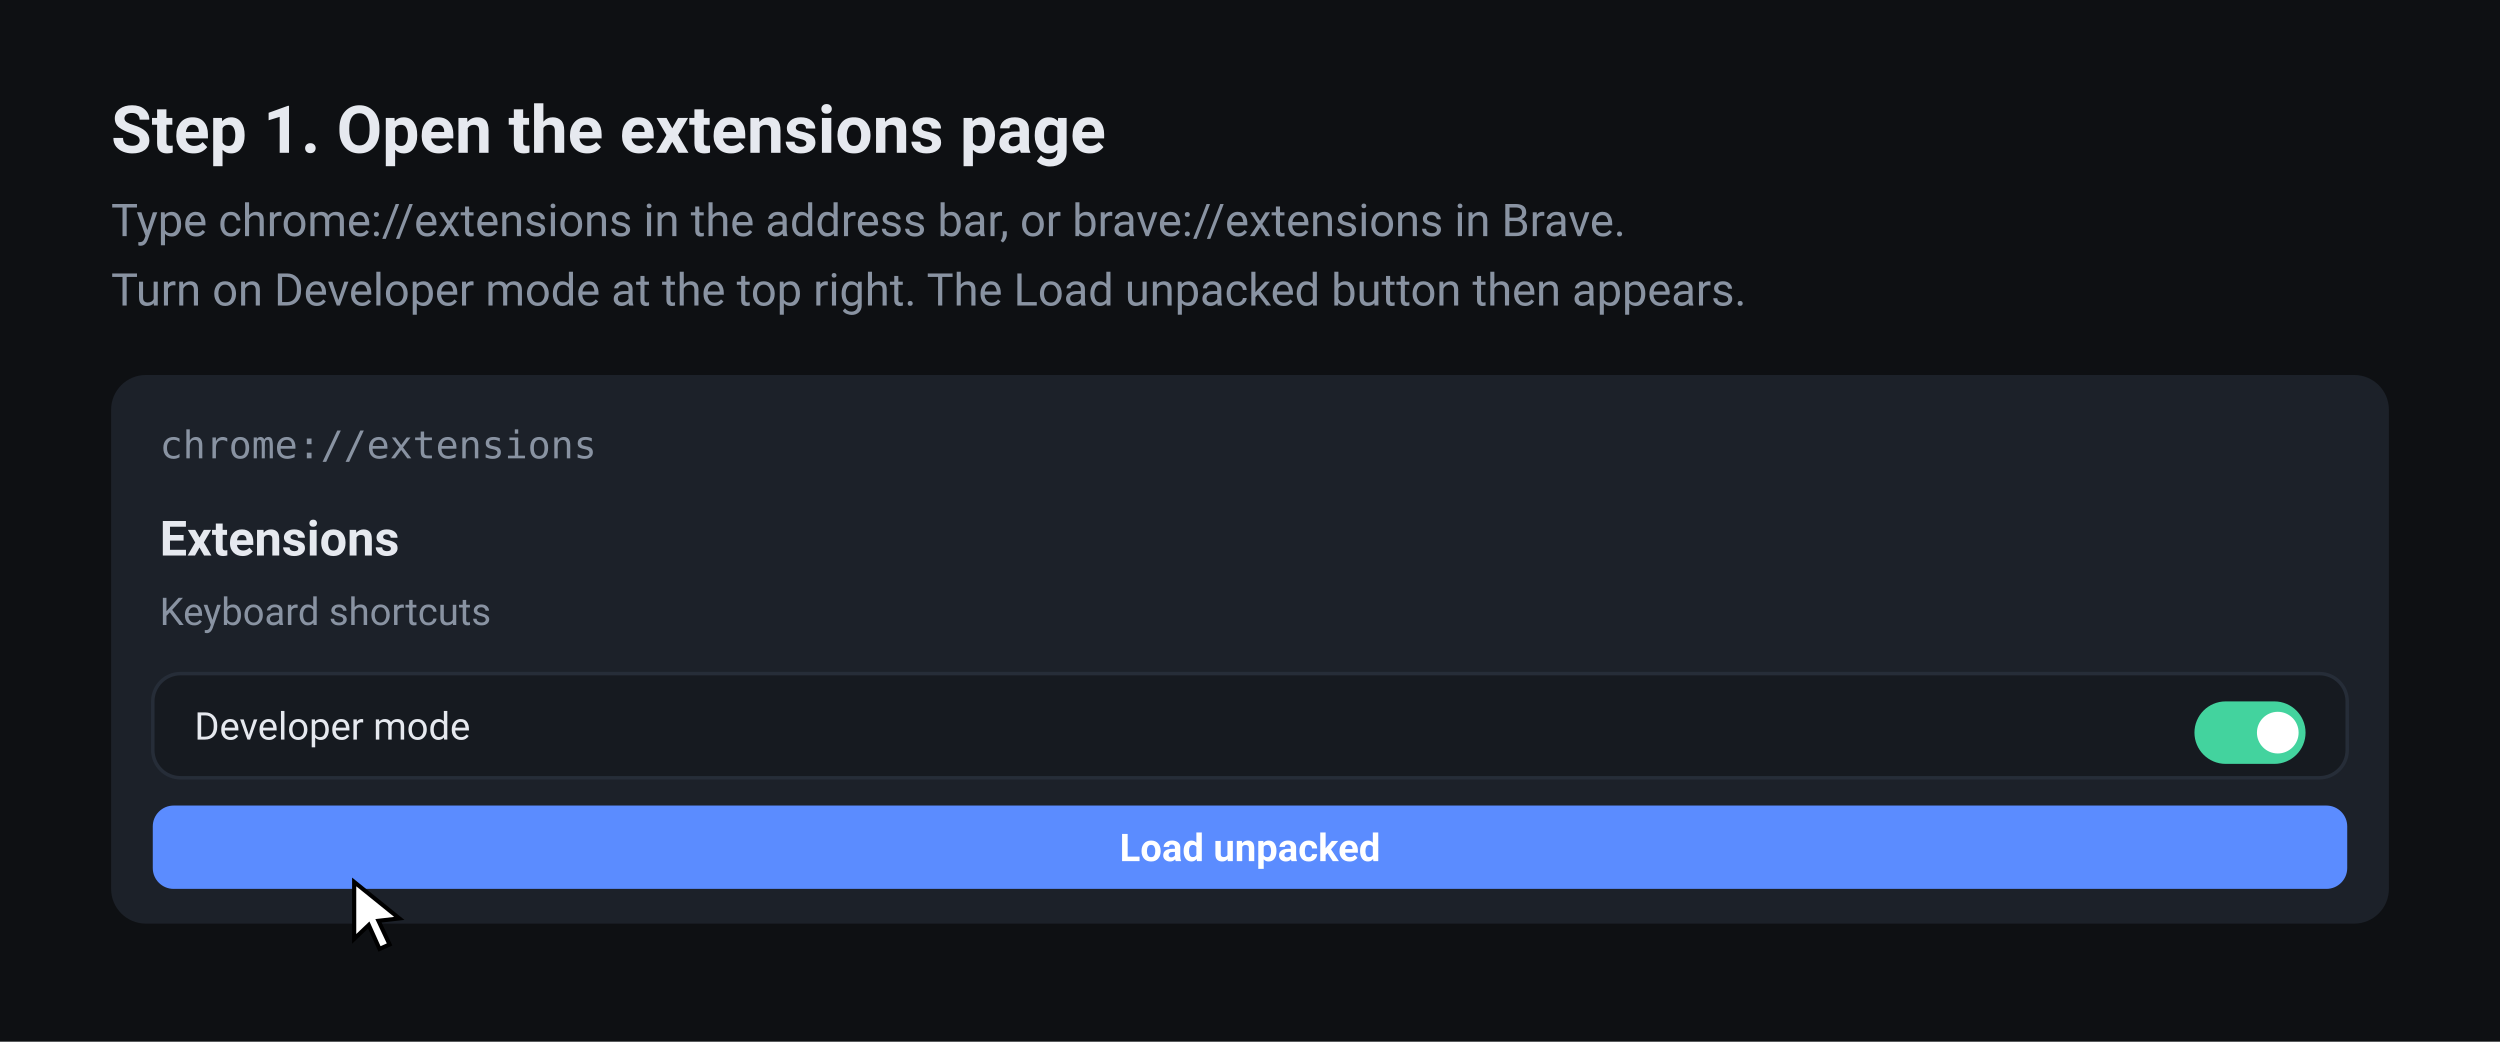
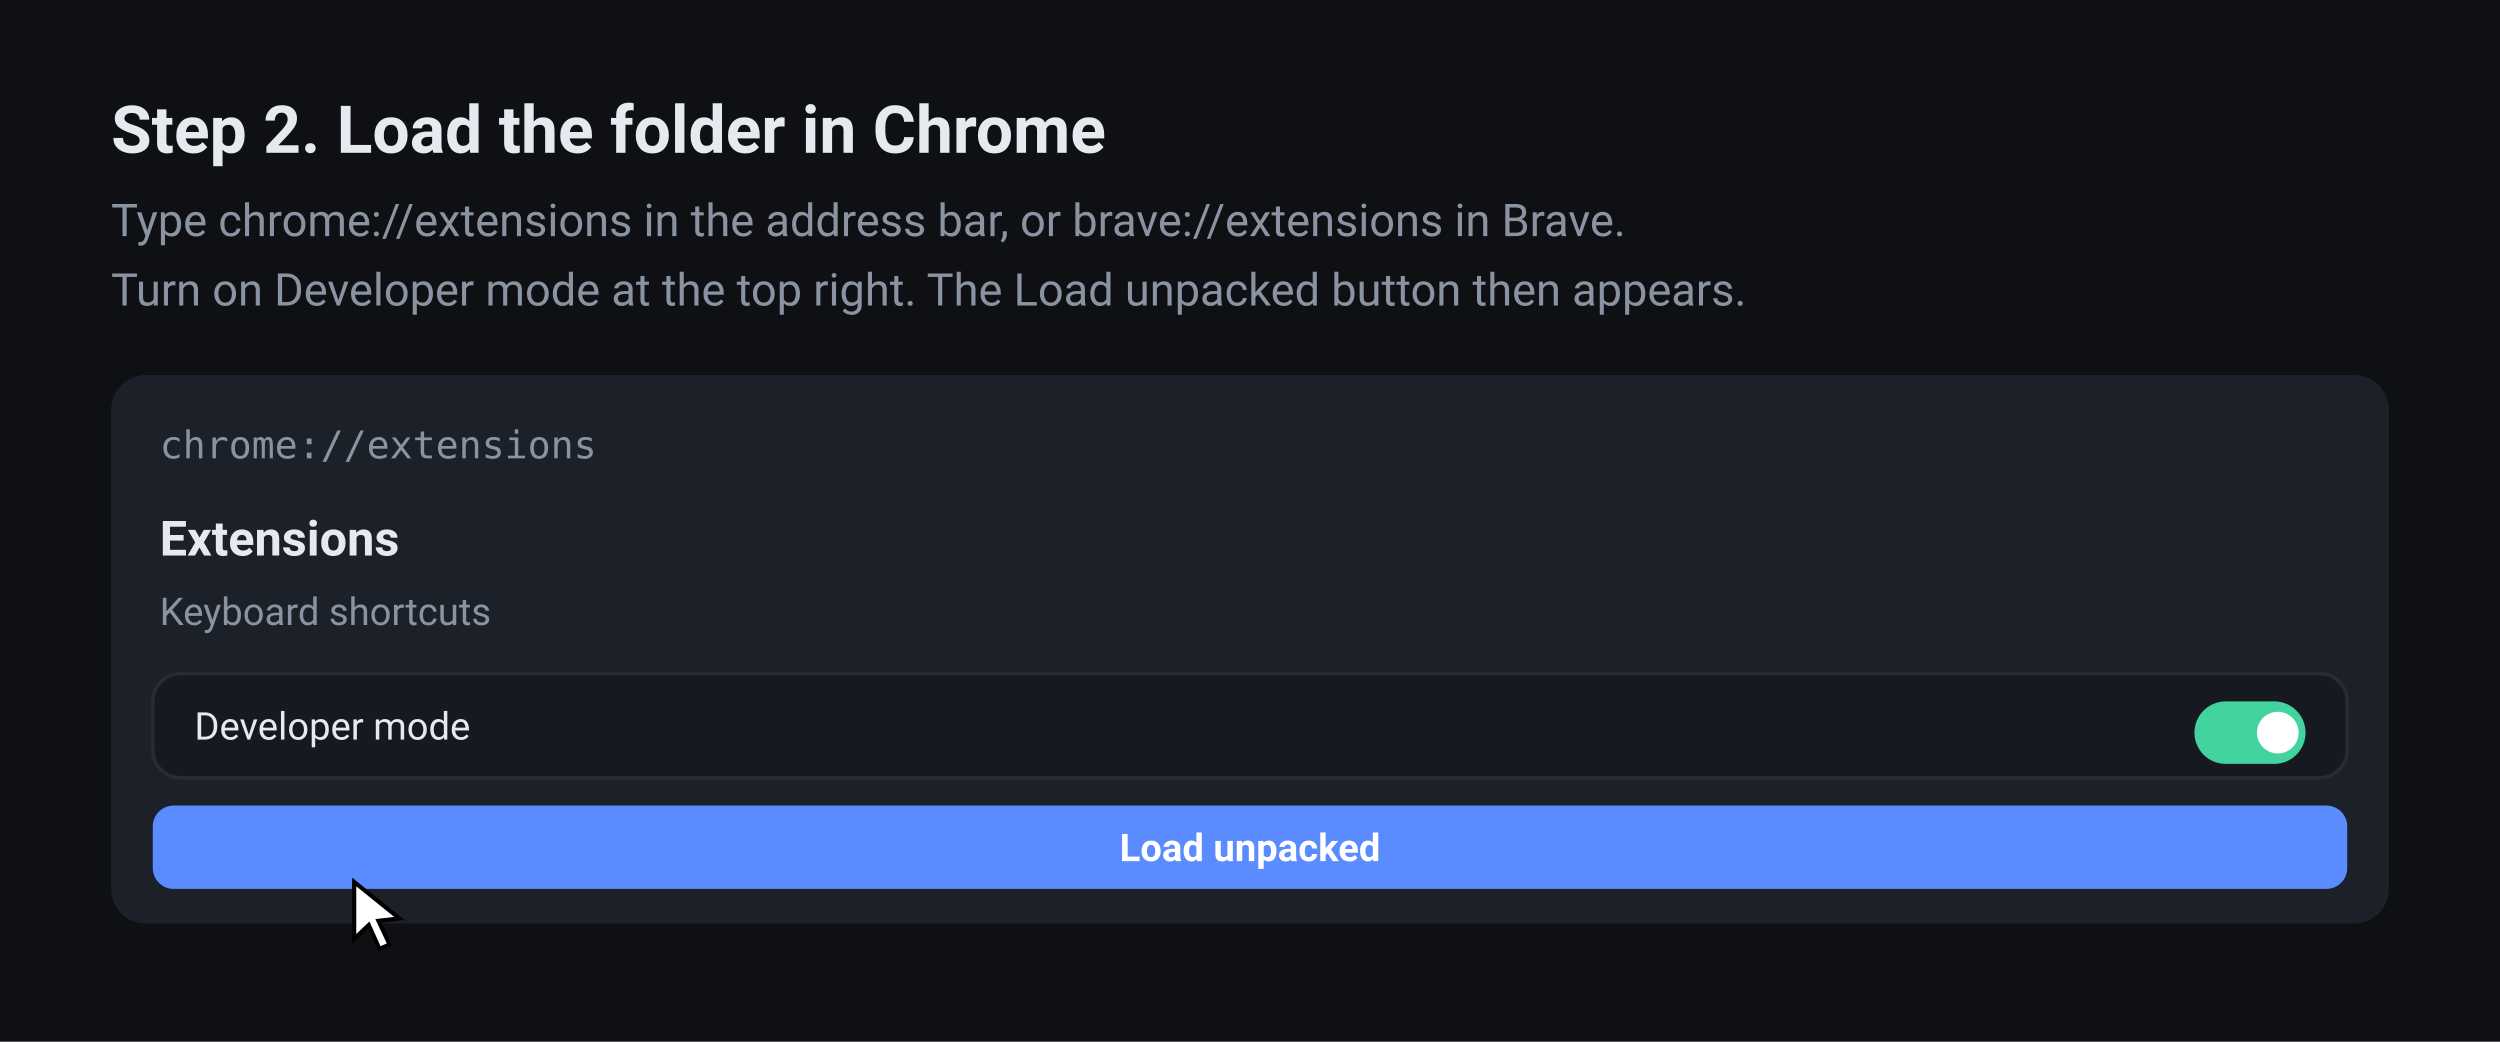
<svg xmlns="http://www.w3.org/2000/svg" width="720" height="300" viewBox="0 0 720 300" role="img">
  <defs>
    <linearGradient id="tile" x1="0" y1="0" x2="0" y2="1">
      <stop offset="0" stop-color="#4a7ae0" />
      <stop offset="1" stop-color="#8f52d8" />
    </linearGradient>
    <clipPath id="boxClip">
      <rect x="0" y="0" width="176" height="92" rx="12" />
    </clipPath>
  </defs>
  <rect x="0" y="0" width="720" height="300" rx="0" fill="#0e1013" />
-   <text x="32" y="44" font-family="Roboto, -apple-system, BlinkMacSystemFont, 'Segoe UI', sans-serif" font-size="19" font-weight="700" fill="#e6e9ef" text-anchor="start">Step 1. Open the extensions page</text>
+   <text x="32" y="44" font-family="Roboto, -apple-system, BlinkMacSystemFont, 'Segoe UI', sans-serif" font-size="19" font-weight="700" fill="#e6e9ef" text-anchor="start">Step 2. Load the folder in Chrome</text>
  <text x="32" y="68" font-family="-apple-system, BlinkMacSystemFont, 'Segoe UI', Roboto, sans-serif" font-size="13" font-weight="400" fill="#8993a2" text-anchor="start">Type chrome://extensions in the address bar, or brave://extensions in Brave.</text>
  <text x="32" y="88" font-family="-apple-system, BlinkMacSystemFont, 'Segoe UI', Roboto, sans-serif" font-size="13" font-weight="400" fill="#8993a2" text-anchor="start">Turn on Developer mode at the top right. The Load unpacked button then appears.</text>
  <rect x="32" y="108" width="656" height="158" rx="10" fill="#1c2129" />
  <text x="46" y="132" font-family="'SF Mono', Menlo, Consolas, monospace" font-size="11" font-weight="400" fill="#8993a2" text-anchor="start">chrome://extensions</text>
  <text x="46" y="160" font-family="-apple-system, BlinkMacSystemFont, 'Segoe UI', Roboto, sans-serif" font-size="14" font-weight="700" fill="#e6e9ef" text-anchor="start">Extensions</text>
  <text x="46" y="180" font-family="-apple-system, BlinkMacSystemFont, 'Segoe UI', Roboto, sans-serif" font-size="11" font-weight="400" fill="#8993a2" text-anchor="start">Keyboard shortcuts</text>
  <rect x="44" y="194" width="632" height="30" rx="8" fill="#161a20" stroke="#262d38" stroke-width="1" />
  <text x="56" y="213" font-family="-apple-system, BlinkMacSystemFont, 'Segoe UI', Roboto, sans-serif" font-size="11" font-weight="400" fill="#e6e9ef" text-anchor="start">Developer mode</text>
  <rect x="632" y="202" width="32" height="18" rx="9" fill="#43d39e" />
  <circle cx="656" cy="211" r="6" fill="#ffffff" />
  <rect x="44" y="232" width="632" height="24" rx="6" fill="#5b8cff" />
  <text x="360" y="248" font-family="-apple-system, BlinkMacSystemFont, 'Segoe UI', Roboto, sans-serif" font-size="11" font-weight="700" fill="#ffffff" text-anchor="middle">Load unpacked</text>
  <g transform="translate(102 254)">
    <path d="M0 0 l13 10.5 -6 0.7 3.2 6.8 -2.9 1.3 -3.1-6.9 -4.2 4z" fill="#ffffff" stroke="#000000" stroke-width="1.2" />
  </g>
</svg>
